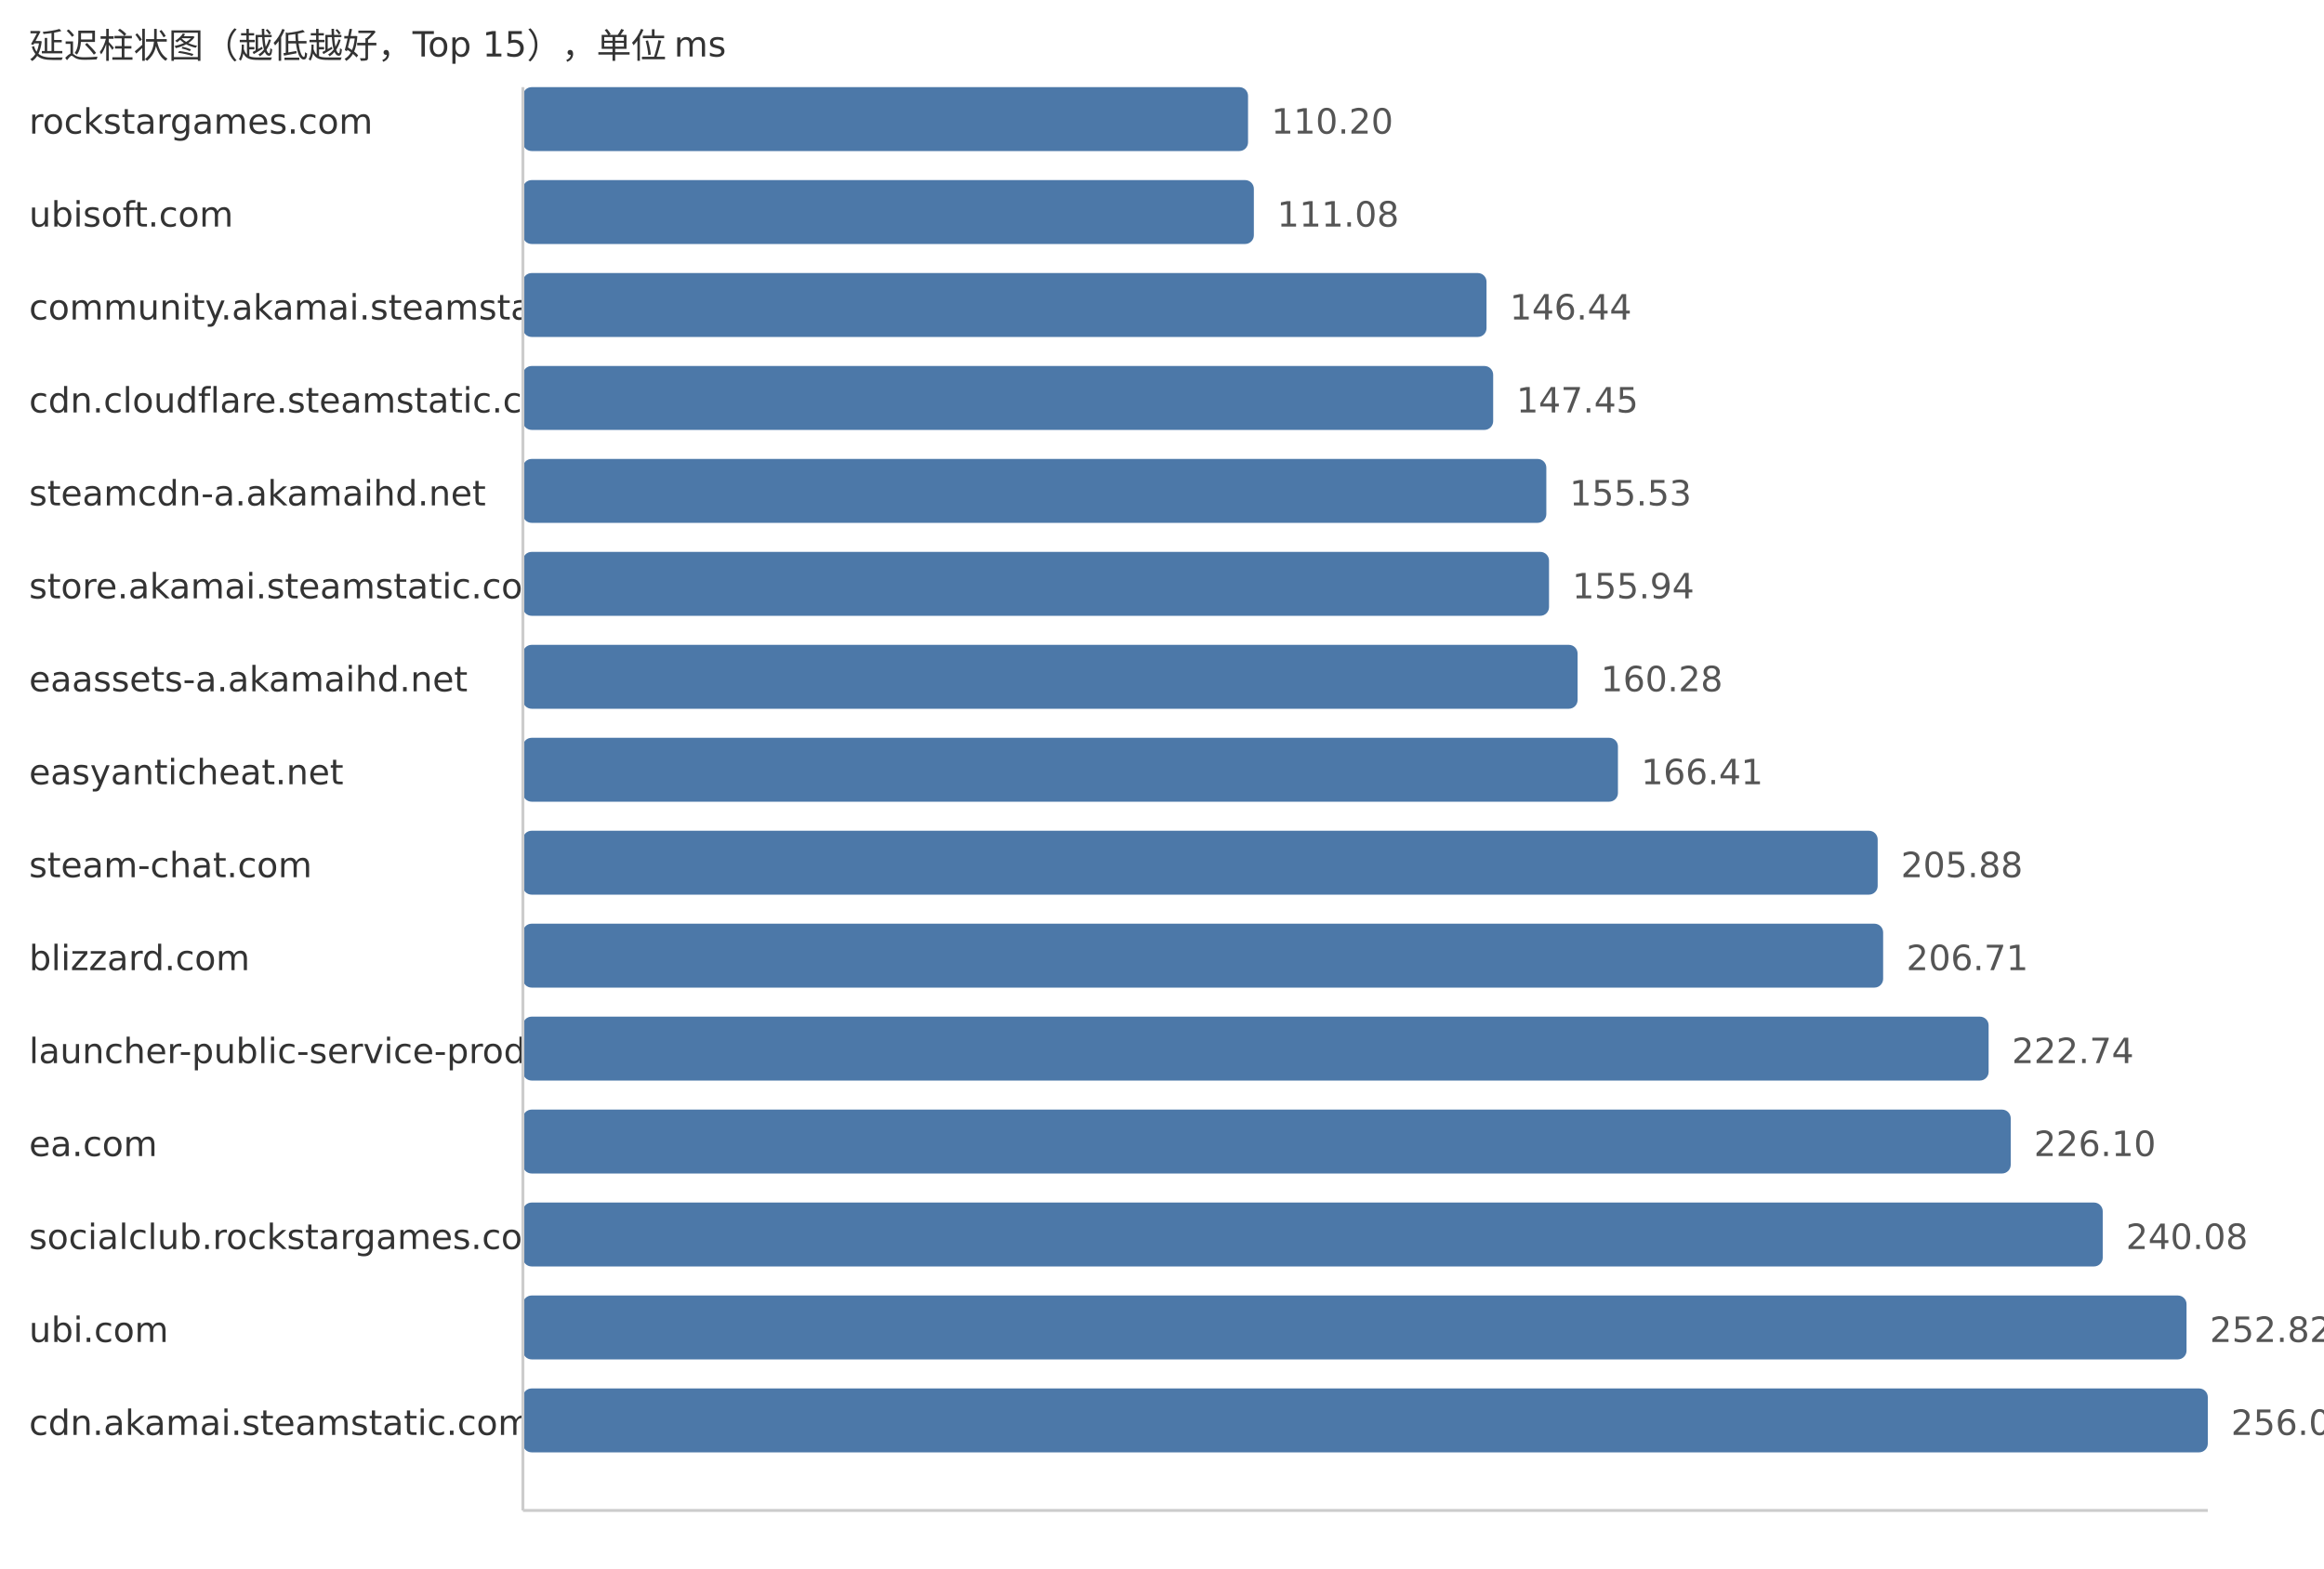
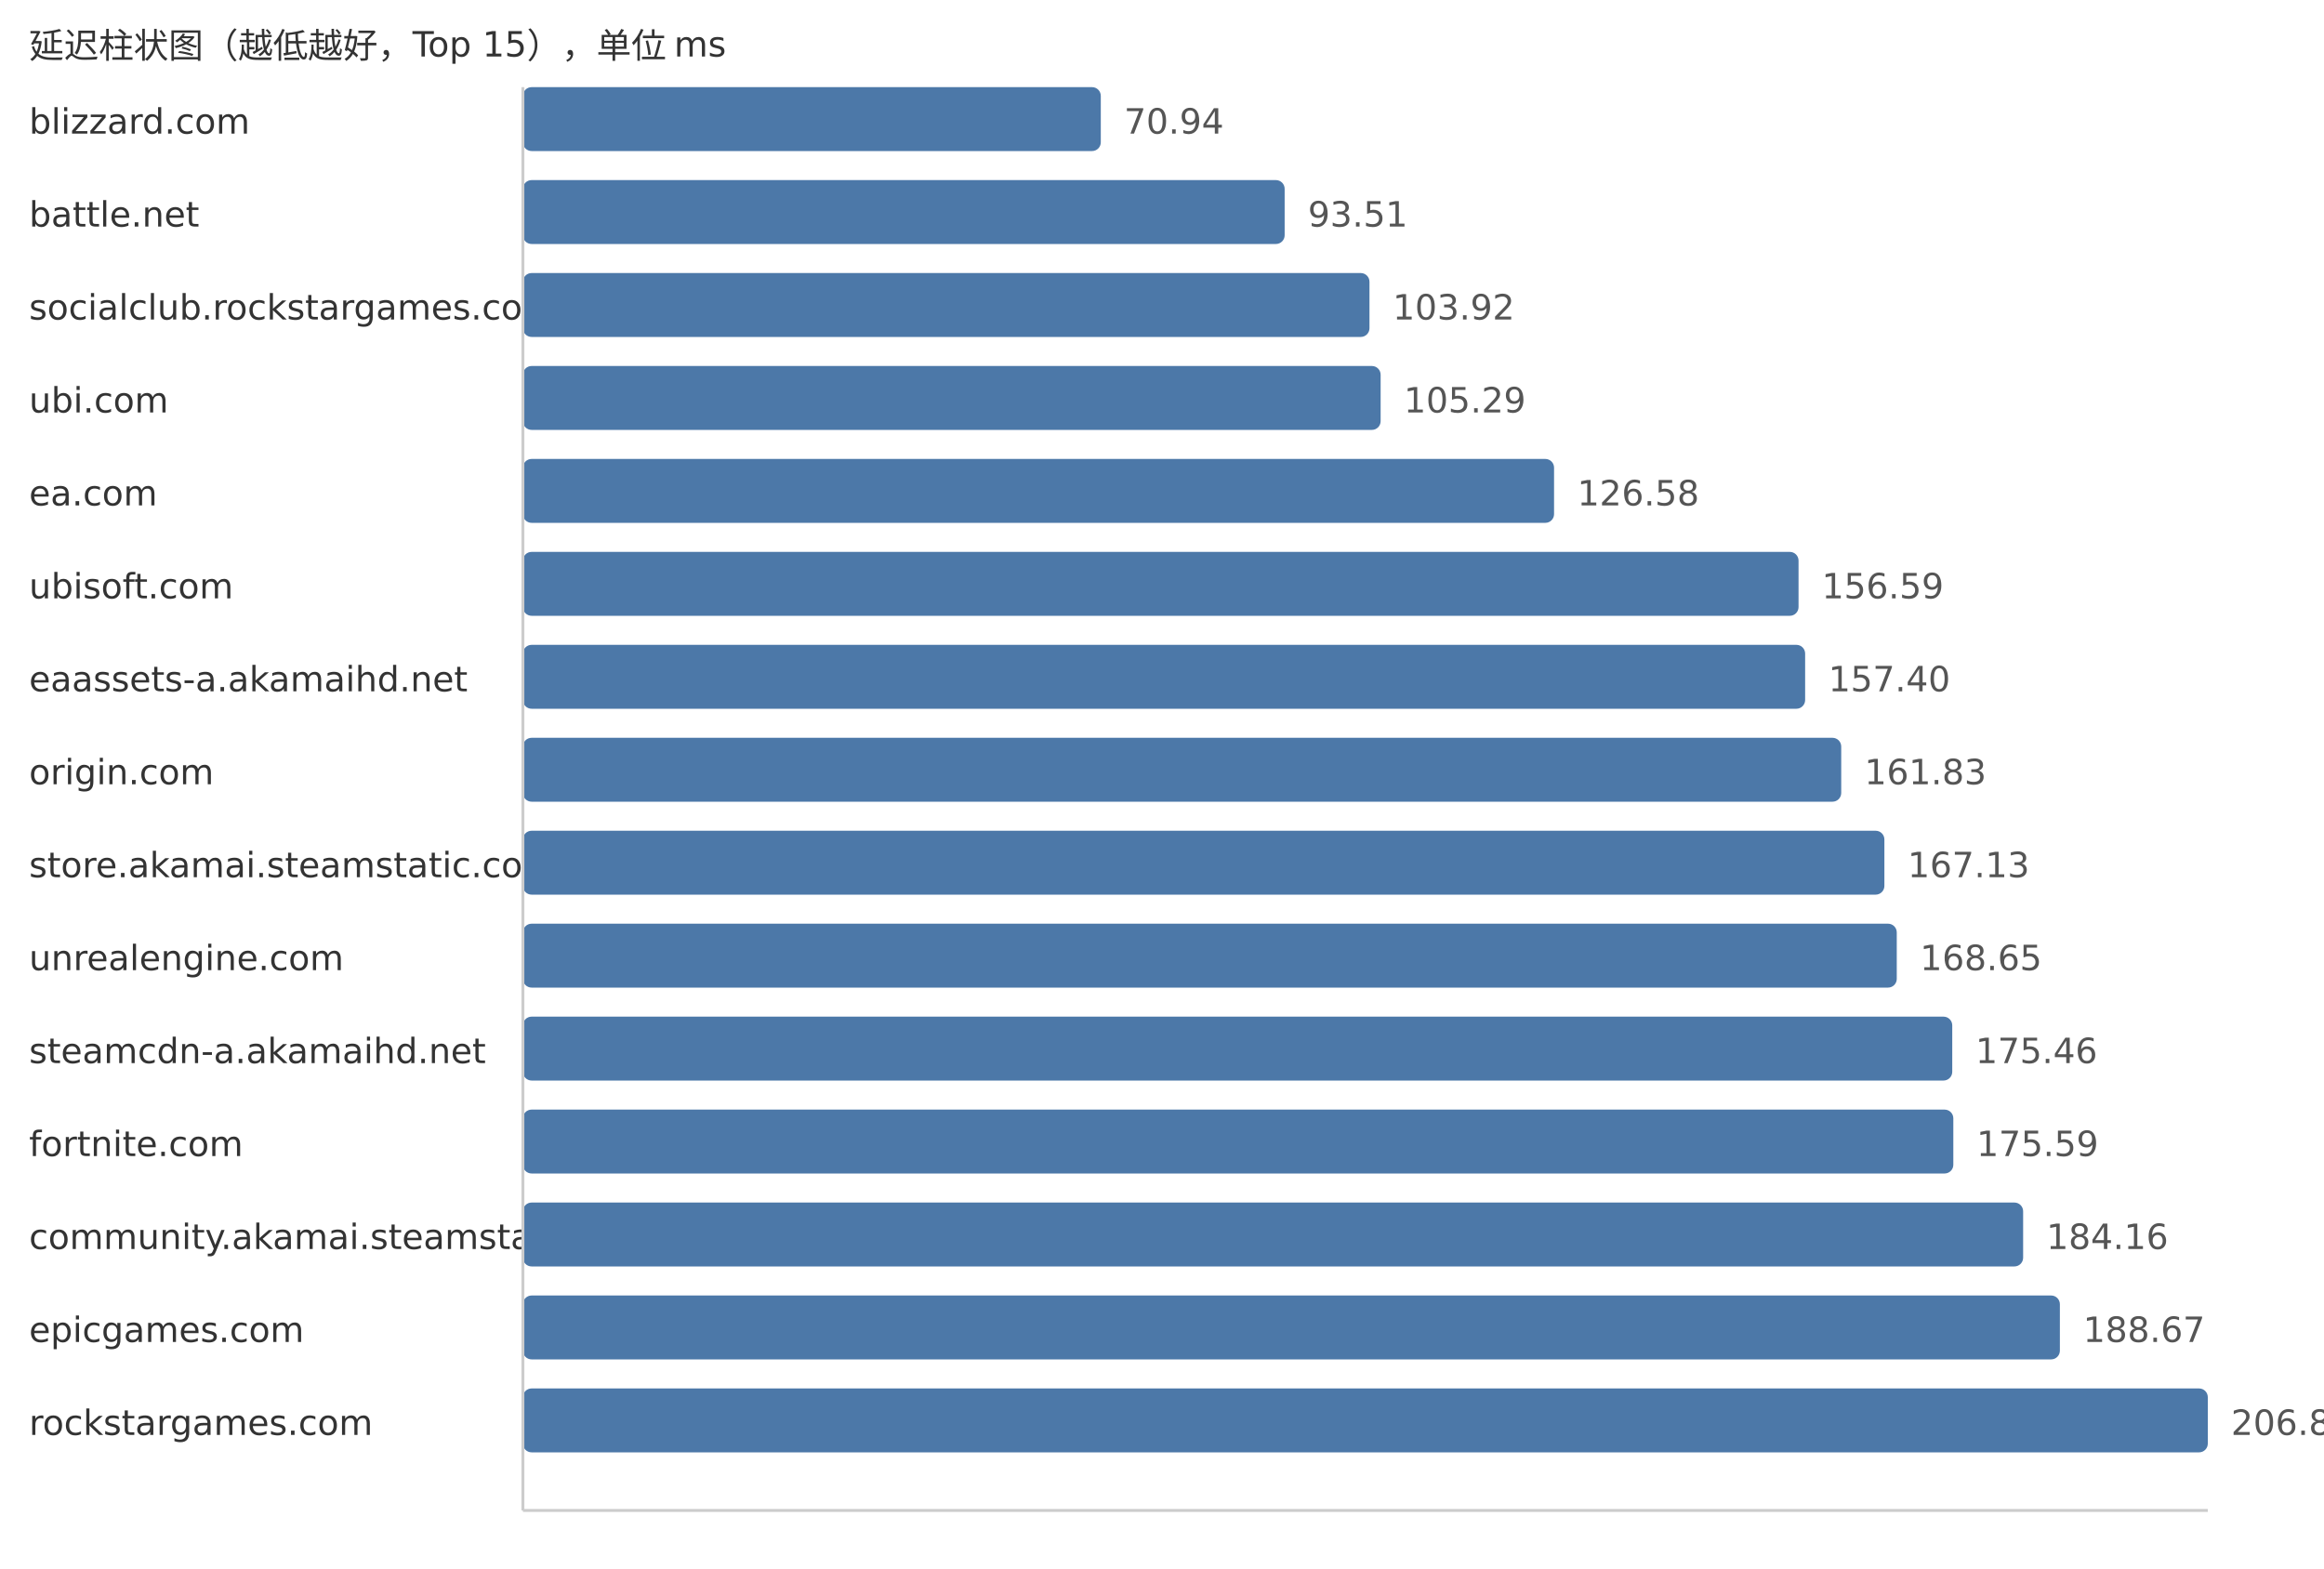
<svg xmlns="http://www.w3.org/2000/svg" width="800" height="540">
  <style> .label{font-family:DejaVu Sans,Verdana,Geneva,sans-serif;font-size:12px;fill:#333} .value{font-family:DejaVu Sans,Verdana,Geneva,sans-serif;font-size:12px;fill:#555} </style>
  <text x="10" y="20" class="label">延迟柱状图（越低越好，Top 15），单位 ms</text>
-   <text x="10" y="46" class="label">rockstargames.com</text>
-   <rect x="180" y="30" width="249.62" height="22" fill="#4c78a8" rx="3" />
-   <text x="437.62" y="46" class="value">110.20</text>
-   <text x="10" y="78" class="label">ubisoft.com</text>
-   <rect x="180" y="62" width="251.62" height="22" fill="#4c78a8" rx="3" />
-   <text x="439.62" y="78" class="value">111.08</text>
-   <text x="10" y="110" class="label">community.akamai.steamstatic.com</text>
-   <rect x="180" y="94" width="331.71" height="22" fill="#4c78a8" rx="3" />
-   <text x="519.71" y="110" class="value">146.44</text>
-   <text x="10" y="142" class="label">cdn.cloudflare.steamstatic.com</text>
-   <rect x="180" y="126" width="334.0" height="22" fill="#4c78a8" rx="3" />
-   <text x="522.0" y="142" class="value">147.45</text>
-   <text x="10" y="174" class="label">steamcdn-a.akamaihd.net</text>
-   <rect x="180" y="158" width="352.3" height="22" fill="#4c78a8" rx="3" />
-   <text x="540.3" y="174" class="value">155.53</text>
-   <text x="10" y="206" class="label">store.akamai.steamstatic.com</text>
-   <rect x="180" y="190" width="353.23" height="22" fill="#4c78a8" rx="3" />
-   <text x="541.23" y="206" class="value">155.94</text>
+   <text x="10" y="46" class="label">blizzard.com</text>
+   <rect x="180" y="30" width="198.93" height="22" fill="#4c78a8" rx="3" />
+   <text x="386.93" y="46" class="value">70.94</text>
+   <text x="10" y="78" class="label">battle.net</text>
+   <rect x="180" y="62" width="262.22" height="22" fill="#4c78a8" rx="3" />
+   <text x="450.22" y="78" class="value">93.51</text>
+   <text x="10" y="110" class="label">socialclub.rockstargames.com</text>
+   <rect x="180" y="94" width="291.42" height="22" fill="#4c78a8" rx="3" />
+   <text x="479.42" y="110" class="value">103.92</text>
+   <text x="10" y="142" class="label">ubi.com</text>
+   <rect x="180" y="126" width="295.26" height="22" fill="#4c78a8" rx="3" />
+   <text x="483.26" y="142" class="value">105.29</text>
+   <text x="10" y="174" class="label">ea.com</text>
+   <rect x="180" y="158" width="354.96" height="22" fill="#4c78a8" rx="3" />
+   <text x="542.96" y="174" class="value">126.58</text>
+   <text x="10" y="206" class="label">ubisoft.com</text>
+   <rect x="180" y="190" width="439.12" height="22" fill="#4c78a8" rx="3" />
+   <text x="627.12" y="206" class="value">156.59</text>
  <text x="10" y="238" class="label">eaassets-a.akamaihd.net</text>
-   <rect x="180" y="222" width="363.06" height="22" fill="#4c78a8" rx="3" />
-   <text x="551.06" y="238" class="value">160.28</text>
-   <text x="10" y="270" class="label">easyanticheat.net</text>
-   <rect x="180" y="254" width="376.95" height="22" fill="#4c78a8" rx="3" />
-   <text x="564.95" y="270" class="value">166.41</text>
-   <text x="10" y="302" class="label">steam-chat.com</text>
-   <rect x="180" y="286" width="466.36" height="22" fill="#4c78a8" rx="3" />
-   <text x="654.36" y="302" class="value">205.88</text>
-   <text x="10" y="334" class="label">blizzard.com</text>
-   <rect x="180" y="318" width="468.24" height="22" fill="#4c78a8" rx="3" />
-   <text x="656.24" y="334" class="value">206.71</text>
-   <text x="10" y="366" class="label">launcher-public-service-prod06.ol.epicgames.com</text>
-   <rect x="180" y="350" width="504.55" height="22" fill="#4c78a8" rx="3" />
-   <text x="692.55" y="366" class="value">222.74</text>
-   <text x="10" y="398" class="label">ea.com</text>
-   <rect x="180" y="382" width="512.16" height="22" fill="#4c78a8" rx="3" />
-   <text x="700.16" y="398" class="value">226.10</text>
-   <text x="10" y="430" class="label">socialclub.rockstargames.com</text>
-   <rect x="180" y="414" width="543.83" height="22" fill="#4c78a8" rx="3" />
-   <text x="731.83" y="430" class="value">240.08</text>
-   <text x="10" y="462" class="label">ubi.com</text>
-   <rect x="180" y="446" width="572.68" height="22" fill="#4c78a8" rx="3" />
-   <text x="760.68" y="462" class="value">252.82</text>
-   <text x="10" y="494" class="label">cdn.akamai.steamstatic.com</text>
+   <rect x="180" y="222" width="441.39" height="22" fill="#4c78a8" rx="3" />
+   <text x="629.39" y="238" class="value">157.40</text>
+   <text x="10" y="270" class="label">origin.com</text>
+   <rect x="180" y="254" width="453.81" height="22" fill="#4c78a8" rx="3" />
+   <text x="641.81" y="270" class="value">161.83</text>
+   <text x="10" y="302" class="label">store.akamai.steamstatic.com</text>
+   <rect x="180" y="286" width="468.67" height="22" fill="#4c78a8" rx="3" />
+   <text x="656.67" y="302" class="value">167.13</text>
+   <text x="10" y="334" class="label">unrealengine.com</text>
+   <rect x="180" y="318" width="472.93" height="22" fill="#4c78a8" rx="3" />
+   <text x="660.93" y="334" class="value">168.65</text>
+   <text x="10" y="366" class="label">steamcdn-a.akamaihd.net</text>
+   <rect x="180" y="350" width="492.03" height="22" fill="#4c78a8" rx="3" />
+   <text x="680.03" y="366" class="value">175.46</text>
+   <text x="10" y="398" class="label">fortnite.com</text>
+   <rect x="180" y="382" width="492.4" height="22" fill="#4c78a8" rx="3" />
+   <text x="680.4" y="398" class="value">175.59</text>
+   <text x="10" y="430" class="label">community.akamai.steamstatic.com</text>
+   <rect x="180" y="414" width="516.43" height="22" fill="#4c78a8" rx="3" />
+   <text x="704.43" y="430" class="value">184.16</text>
+   <text x="10" y="462" class="label">epicgames.com</text>
+   <rect x="180" y="446" width="529.08" height="22" fill="#4c78a8" rx="3" />
+   <text x="717.08" y="462" class="value">188.67</text>
+   <text x="10" y="494" class="label">rockstargames.com</text>
  <rect x="180" y="478" width="580.0" height="22" fill="#4c78a8" rx="3" />
-   <text x="768.0" y="494" class="value">256.05</text>
+   <text x="768.0" y="494" class="value">206.83</text>
  <line x1="180" y1="30" x2="180" y2="520" stroke="#ccc" />
  <line x1="180" y1="520" x2="760" y2="520" stroke="#ccc" />
</svg>
